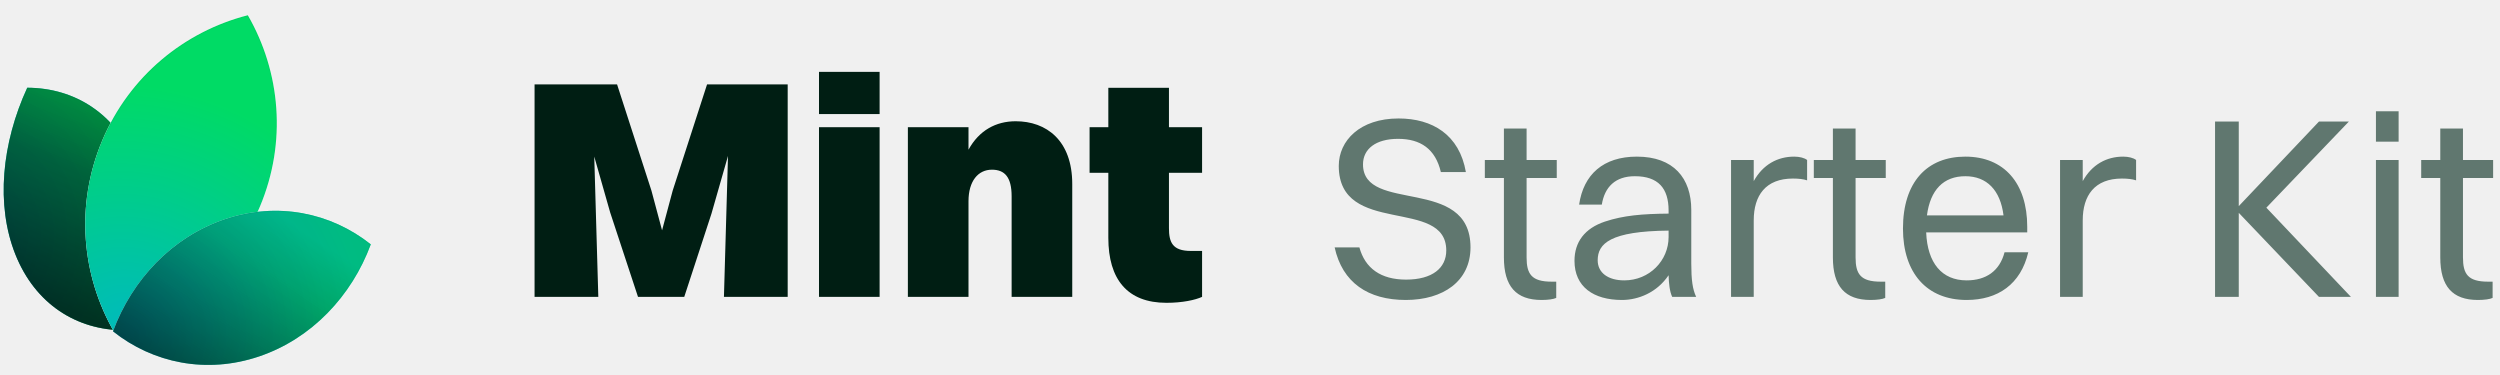
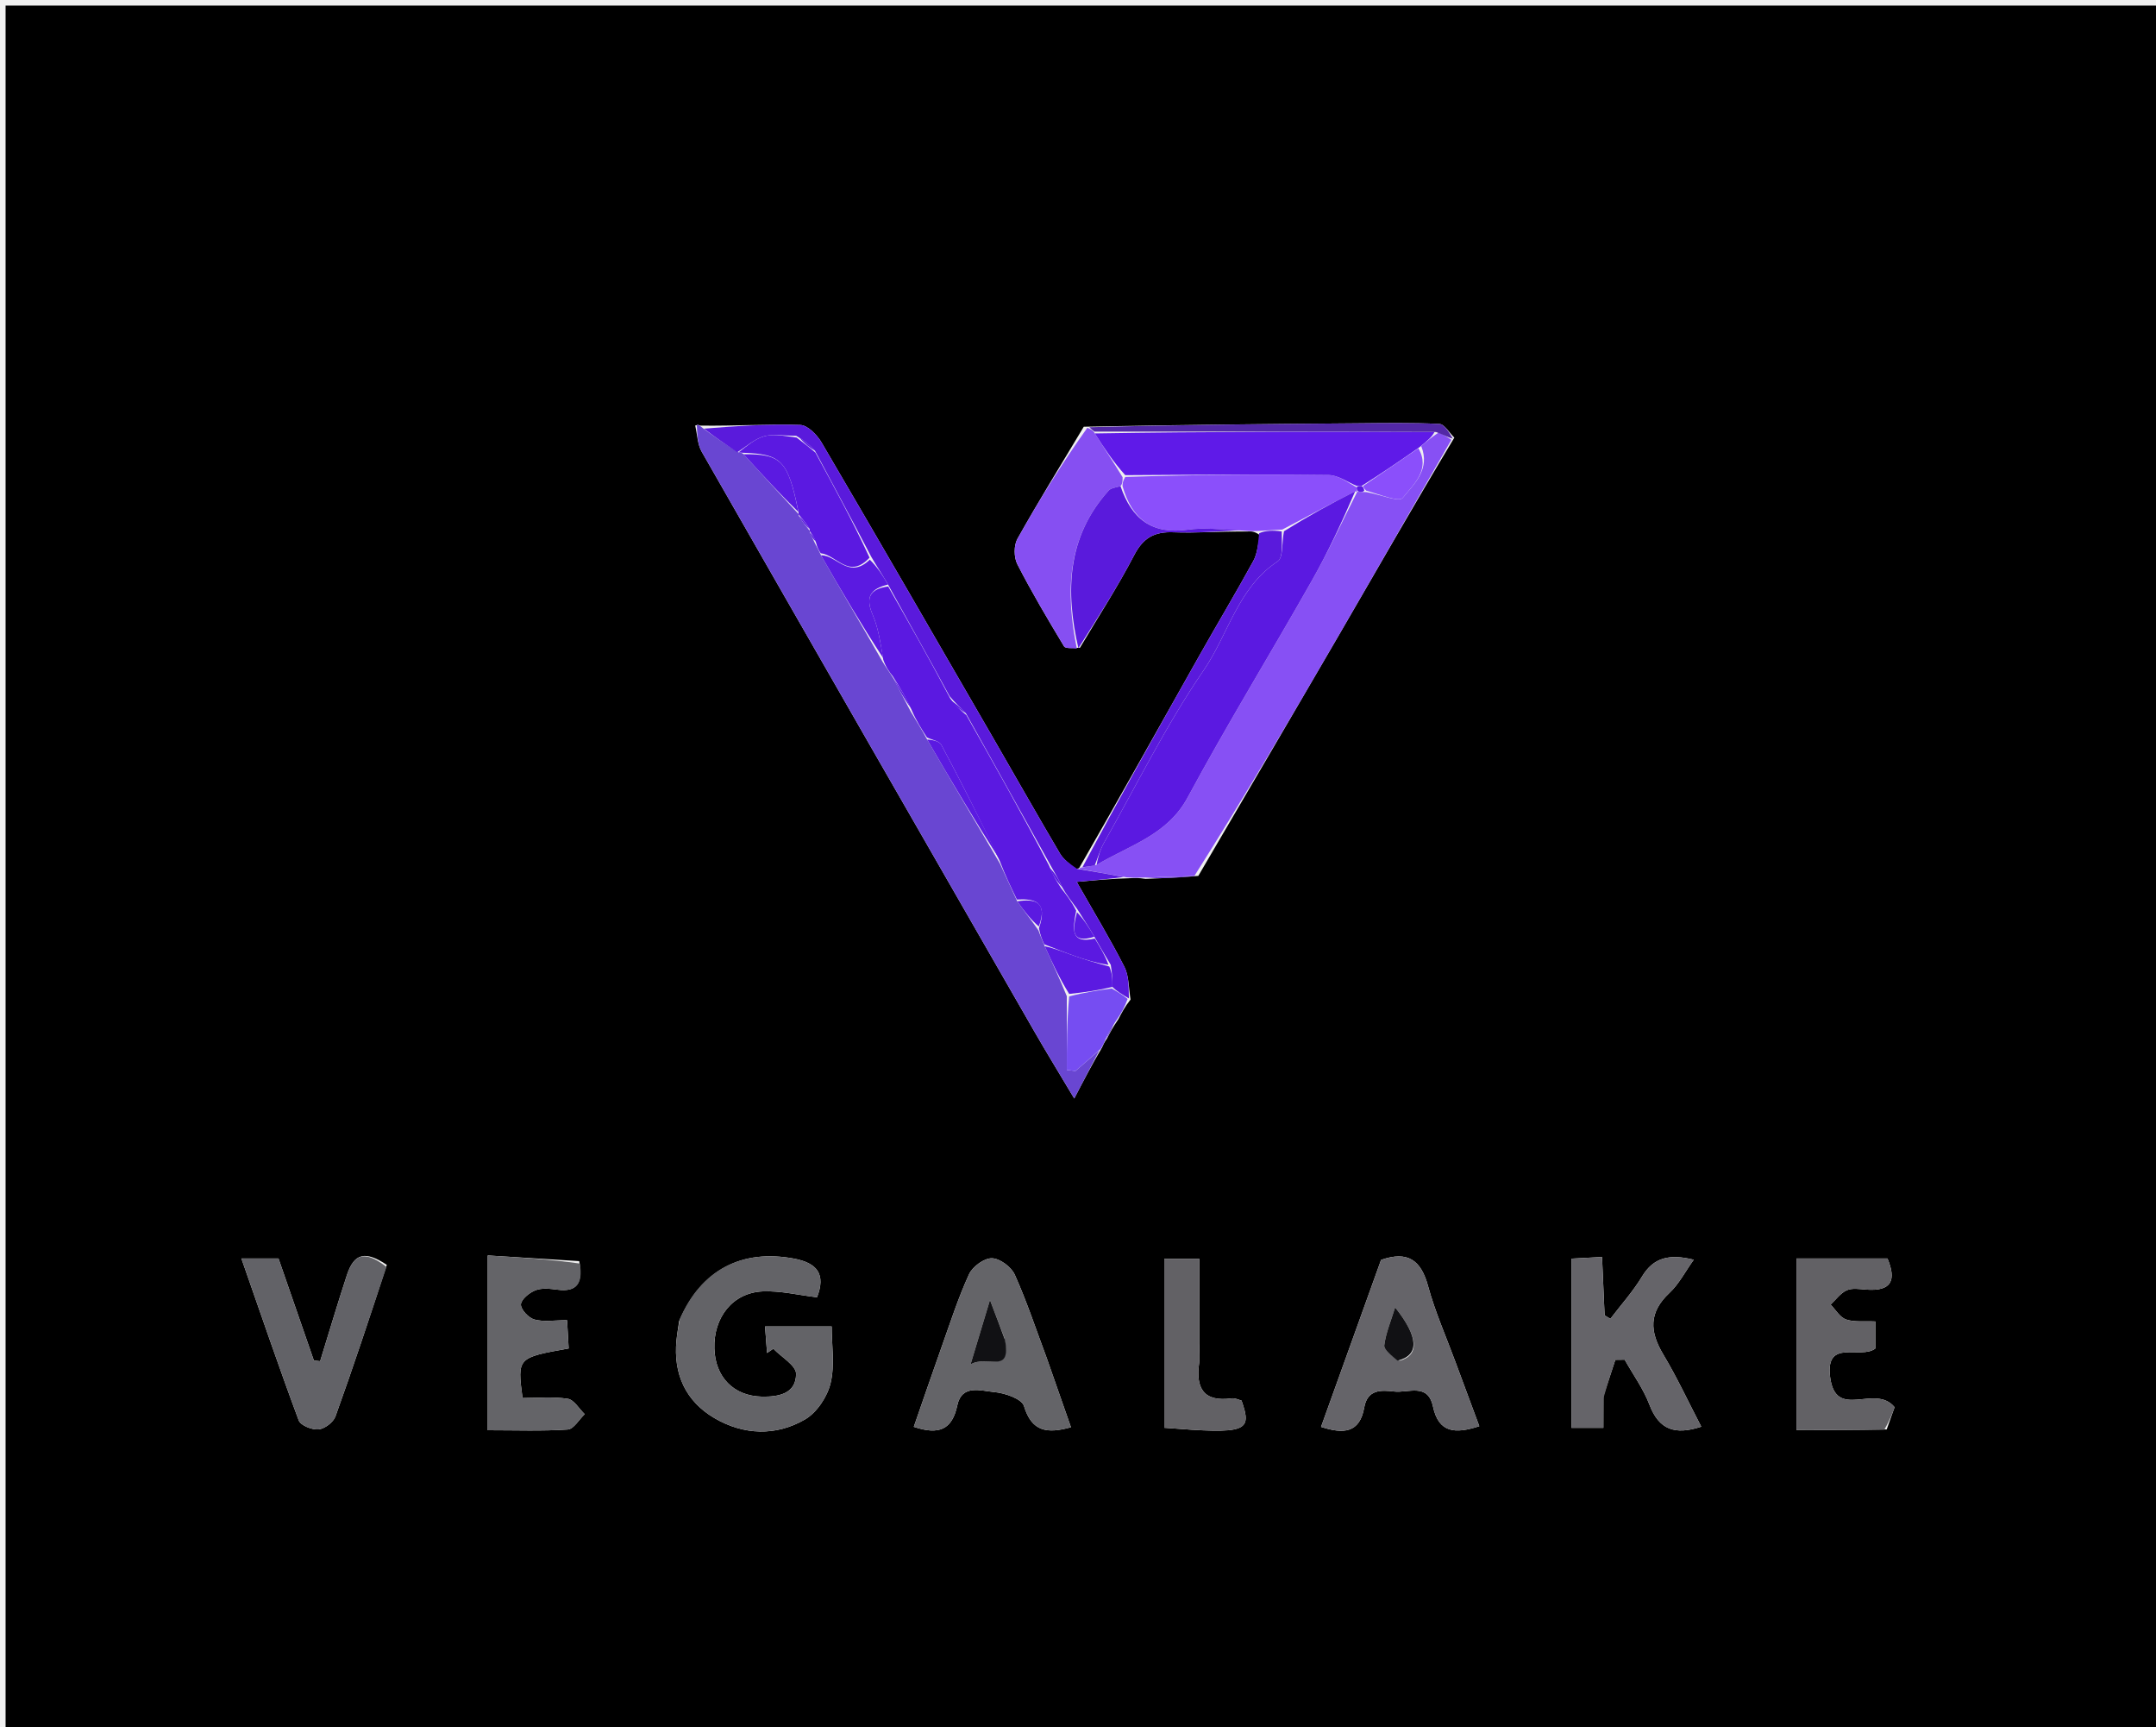
- <svg xmlns="http://www.w3.org/2000/svg" width="160" height="24" viewBox="0 0 160 24" fill="none">
-   <path d="M7.953 21.139C4.896 21.13 2.255 19.458 0.987 16.29C-0.28 13.121 0.109 9.163 1.744 5.615C4.801 5.624 7.442 7.296 8.71 10.465C9.977 13.633 9.588 17.591 7.953 21.139Z" fill="white" />
-   <path d="M7.953 21.139C4.896 21.13 2.255 19.458 0.987 16.29C-0.28 13.121 0.109 9.163 1.744 5.615C4.801 5.624 7.442 7.296 8.71 10.465C9.977 13.633 9.588 17.591 7.953 21.139Z" fill="url(#paint0_radial_115_86)" />
-   <path d="M7.953 21.139C4.896 21.13 2.255 19.458 0.987 16.29C-0.28 13.121 0.109 9.163 1.744 5.615C4.801 5.624 7.442 7.296 8.71 10.465C9.977 13.633 9.588 17.591 7.953 21.139Z" fill="black" fill-opacity="0.5" style="mix-blend-mode:hard-light" />
-   <path d="M7.953 21.139C4.896 21.13 2.255 19.458 0.987 16.29C-0.28 13.121 0.109 9.163 1.744 5.615C4.801 5.624 7.442 7.296 8.71 10.465C9.977 13.633 9.588 17.591 7.953 21.139Z" fill="url(#paint1_linear_115_86)" fill-opacity="0.5" style="mix-blend-mode:hard-light" />
-   <path d="M7.935 21.111C4.897 21.096 2.274 19.431 1.013 16.279C-0.248 13.124 0.136 9.182 1.762 5.643C4.8 5.659 7.423 7.324 8.684 10.476C9.945 13.63 9.561 17.572 7.935 21.111Z" stroke="url(#paint2_linear_115_86)" stroke-opacity="0.05" stroke-width="0.056" />
-   <path d="M7.31 21.257C11.354 20.221 14.884 17.375 16.628 13.236C18.373 9.097 17.945 4.587 15.86 0.976C11.816 2.012 8.287 4.858 6.542 8.998C4.797 13.137 5.225 17.646 7.31 21.257Z" fill="white" />
-   <path d="M7.31 21.257C11.354 20.221 14.884 17.375 16.628 13.236C18.373 9.097 17.945 4.587 15.86 0.976C11.816 2.012 8.287 4.858 6.542 8.998C4.797 13.137 5.225 17.646 7.31 21.257Z" fill="url(#paint3_radial_115_86)" />
-   <path d="M16.602 13.225C14.864 17.349 11.351 20.187 7.324 21.225C5.253 17.624 4.829 13.132 6.568 9.009C8.306 4.885 11.819 2.047 15.846 1.009C17.918 4.61 18.341 9.101 16.602 13.225Z" stroke="url(#paint4_linear_115_86)" stroke-opacity="0.05" stroke-width="0.056" />
-   <path d="M7.234 21.207C9.789 23.237 13.21 23.951 16.577 22.814C19.944 21.677 22.506 18.945 23.73 15.638C21.175 13.608 17.754 12.894 14.387 14.031C11.02 15.168 8.458 17.901 7.234 21.207Z" fill="white" />
-   <path d="M7.234 21.207C9.789 23.237 13.21 23.951 16.577 22.814C19.944 21.677 22.506 18.945 23.73 15.638C21.175 13.608 17.754 12.894 14.387 14.031C11.02 15.168 8.458 17.901 7.234 21.207Z" fill="url(#paint5_radial_115_86)" />
-   <path d="M7.234 21.207C9.789 23.237 13.21 23.951 16.577 22.814C19.944 21.677 22.506 18.945 23.73 15.638C21.175 13.608 17.754 12.894 14.387 14.031C11.02 15.168 8.458 17.901 7.234 21.207Z" fill="black" fill-opacity="0.2" style="mix-blend-mode:hard-light" />
-   <path d="M7.234 21.207C9.789 23.237 13.21 23.951 16.577 22.814C19.944 21.677 22.506 18.945 23.73 15.638C21.175 13.608 17.754 12.894 14.387 14.031C11.02 15.168 8.458 17.901 7.234 21.207Z" fill="url(#paint6_linear_115_86)" fill-opacity="0.5" style="mix-blend-mode:hard-light" />
-   <path d="M16.568 22.787C13.218 23.918 9.814 23.212 7.267 21.198C8.492 17.907 11.044 15.189 14.396 14.058C17.747 12.927 21.15 13.633 23.697 15.648C22.472 18.938 19.92 21.656 16.568 22.787Z" stroke="url(#paint7_linear_115_86)" stroke-opacity="0.05" stroke-width="0.056" />
-   <path d="M34.212 19V5.4H39.492L41.692 12.2L42.372 14.74L43.052 12.2L45.252 5.4H50.412V19H46.332L46.592 9.98L45.532 13.68L43.792 19H40.832L39.052 13.6L38.032 10.02L38.292 19H34.212ZM52.416 7.3V4.6H56.295V7.3H52.416ZM52.416 19V8.14H56.295V19H52.416ZM58.104 19V8.14H61.984V9.58C62.664 8.34 63.744 7.76 65.004 7.76C66.964 7.76 68.624 8.98 68.624 11.78V19H64.744V12.56C64.744 11.34 64.304 10.86 63.484 10.86C62.604 10.86 61.984 11.58 61.984 12.88V19H58.104ZM70.933 15.22V11.06H69.733V8.14H70.933V5.62H74.813V8.14H76.933V11.06H74.813V14.6C74.813 15.5 75.033 16.06 76.213 16.06H76.933V19C76.493 19.2 75.673 19.38 74.653 19.38C72.153 19.38 70.933 17.88 70.933 15.22Z" fill="#001E13" />
-   <path d="M87.232 10.519C87.232 13.687 94.112 11.229 94.112 15.832C94.112 17.994 92.364 19.198 89.971 19.198C87.562 19.198 85.912 18.093 85.417 15.832H87.001C87.364 17.169 88.371 17.895 89.987 17.895C91.671 17.895 92.561 17.152 92.561 16.03C92.561 12.598 85.681 15.155 85.681 10.618C85.681 9.001 87.034 7.582 89.509 7.582C91.671 7.582 93.403 8.621 93.816 11.014H92.215C91.868 9.529 90.912 8.886 89.476 8.886C88.057 8.886 87.232 9.529 87.232 10.519ZM96.25 16.476V11.393H95.029V10.239H96.25V8.226H97.702V10.239H99.632V11.393H97.702V16.476C97.702 17.532 98.015 18.026 99.302 18.026H99.599V19.066C99.434 19.148 99.071 19.198 98.659 19.198C97.025 19.198 96.25 18.323 96.25 16.476ZM102.516 13.093H101.064C101.345 11.162 102.615 10.024 104.76 10.024C107.103 10.024 108.242 11.393 108.242 13.44V16.888C108.242 17.895 108.324 18.521 108.555 19H107.021C106.856 18.654 106.806 18.142 106.79 17.614C106.047 18.72 104.859 19.198 103.803 19.198C101.988 19.198 100.767 18.357 100.767 16.69C100.767 15.486 101.427 14.611 102.714 14.182C103.902 13.786 105.107 13.687 106.79 13.671V13.473C106.79 12.053 106.13 11.278 104.628 11.278C103.374 11.278 102.698 11.971 102.516 13.093ZM102.252 16.657C102.252 17.465 102.929 17.944 103.952 17.944C105.569 17.944 106.79 16.674 106.79 15.172V14.759C103.061 14.793 102.252 15.585 102.252 16.657ZM110.787 19V10.239H112.239V11.591C112.833 10.519 113.774 10.024 114.83 10.024C115.176 10.024 115.49 10.107 115.655 10.239V11.542C115.407 11.46 115.094 11.427 114.747 11.427C112.998 11.427 112.239 12.515 112.239 14.1V19H110.787ZM117.305 16.476V11.393H116.084V10.239H117.305V8.226H118.757V10.239H120.688V11.393H118.757V16.476C118.757 17.532 119.071 18.026 120.358 18.026H120.655V19.066C120.49 19.148 120.127 19.198 119.714 19.198C118.081 19.198 117.305 18.323 117.305 16.476ZM129.809 16.145C129.33 18.192 127.862 19.198 125.865 19.198C123.324 19.198 121.79 17.482 121.79 14.627C121.79 11.658 123.324 10.024 125.783 10.024C128.258 10.024 129.743 11.723 129.743 14.512V14.875H123.275C123.357 16.838 124.281 17.944 125.865 17.944C127.103 17.944 127.977 17.35 128.291 16.145H129.809ZM125.783 11.278C124.38 11.278 123.539 12.152 123.324 13.786H128.225C128.027 12.169 127.152 11.278 125.783 11.278ZM131.843 19V10.239H133.295V11.591C133.889 10.519 134.829 10.024 135.885 10.024C136.232 10.024 136.545 10.107 136.71 10.239V11.542C136.463 11.46 136.149 11.427 135.803 11.427C134.054 11.427 133.295 12.515 133.295 14.1V19H131.843ZM141.763 19V7.78H143.281V13.192L148.413 7.78H150.327L145.047 13.291L150.459 19H148.413L143.281 13.621V19H141.763ZM152.06 9.067V7.12H153.512V9.067H152.06ZM152.06 19V10.239H153.512V19H152.06ZM156.178 16.476V11.393H154.957V10.239H156.178V8.226H157.63V10.239H159.56V11.393H157.63V16.476C157.63 17.532 157.943 18.026 159.23 18.026H159.527V19.066C159.362 19.148 158.999 19.198 158.587 19.198C156.953 19.198 156.178 18.323 156.178 16.476Z" fill="#002719" fill-opacity="0.6" />
-   <defs>
-     <radialGradient id="paint0_radial_115_86" cx="0" cy="0" r="1" gradientUnits="userSpaceOnUse" gradientTransform="translate(-3.00503 15.023) rotate(-10.029) scale(17.9572 17.784)">
-       <stop stop-color="#00B0BB" />
-       <stop offset="1" stop-color="#00DB65" />
-     </radialGradient>
-     <linearGradient id="paint1_linear_115_86" x1="7.39" y1="4.813" x2="1.63" y2="18.689" gradientUnits="userSpaceOnUse">
-       <stop stop-color="#18E299" />
-       <stop offset="1" />
-     </linearGradient>
-     <linearGradient id="paint2_linear_115_86" x1="7.948" y1="8.016" x2="1.761" y2="18.746" gradientUnits="userSpaceOnUse">
-       <stop />
-       <stop offset="1" stop-opacity="0" />
-     </linearGradient>
-     <radialGradient id="paint3_radial_115_86" cx="0" cy="0" r="1" gradientUnits="userSpaceOnUse" gradientTransform="translate(8.11404 20.8822) rotate(-75.7542) scale(21.6246 23.7772)">
-       <stop stop-color="#00BBBB" />
-       <stop offset="0.713" stop-color="#00DB65" />
-     </radialGradient>
-     <linearGradient id="paint4_linear_115_86" x1="7.602" y1="5.871" x2="15.556" y2="16.372" gradientUnits="userSpaceOnUse">
-       <stop />
-       <stop offset="1" stop-opacity="0" />
-     </linearGradient>
-     <radialGradient id="paint5_radial_115_86" cx="0" cy="0" r="1" gradientUnits="userSpaceOnUse" gradientTransform="translate(7.84537 21.5181) rotate(-20.3525) scale(18.5603 17.32)">
-       <stop stop-color="#00B0BB" />
-       <stop offset="1" stop-color="#00DB65" />
-     </radialGradient>
-     <linearGradient id="paint6_linear_115_86" x1="16.808" y1="13.007" x2="10.041" y2="22.994" gradientUnits="userSpaceOnUse">
-       <stop stop-color="#00B1BC" />
-       <stop offset="1" />
-     </linearGradient>
-     <linearGradient id="paint7_linear_115_86" x1="16.808" y1="13.007" x2="14.169" y2="23.841" gradientUnits="userSpaceOnUse">
-       <stop />
-       <stop offset="1" stop-opacity="0" />
-     </linearGradient>
-   </defs>
+ <svg xmlns="http://www.w3.org/2000/svg" version="1.1" id="Layer_1" x="0px" y="0px" width="100%" viewBox="0 0 386 309" enable-background="new 0 0 386 309" xml:space="preserve">
+   <path fill="#000000" opacity="1" stroke="none" d=" M267,310   C178,310 89.5,310 1,310   C1,207 1,104 1,1   C129.667,1 258.333,1 387,1   C387,104 387,207 387,310   C347.167,310 307.333,310 267,310  M200.227,182.432   C200.803,181.311 201.378,180.19 202.409,178.899   C202.067,176.933 202.163,174.745 201.3,173.044   C198.785,168.088 195.887,163.326 192.774,157.844   C196.376,157.518 198.961,157.284 202.524,157.178   C203.179,157.143 203.834,157.109 205.114,157.311   C208.004,157.199 210.894,157.087 214.54,156.772   C222.892,142.478 231.272,128.201 239.587,113.886   C246.383,102.185 253.1,90.438 260.376,78.33   C259.486,77.474 258.631,75.923 257.702,75.877   C252.753,75.631 247.785,75.729 242.824,75.768   C226.794,75.892 210.763,76.043 194.033,76.379   C190.042,83.05 185.954,89.666 182.155,96.444   C181.493,97.626 181.512,99.768 182.14,100.992   C184.709,106.003 187.594,110.855 190.5,115.682   C190.764,116.121 192.005,115.971 193.348,115.941   C196.616,110.429 200.108,105.034 203.062,99.358   C204.68,96.251 206.681,95.14 210.061,95.272   C214.153,95.432 218.263,95.102 223.33,95.128   C223.979,95.098 224.627,95.068 225.598,95.81   C225.214,97.347 225.131,99.049 224.395,100.395   C221.303,106.053 217.976,111.583 214.808,117.201   C207.672,129.853 200.58,142.53 193.251,155.289   C193.251,155.289 193.235,155.526 192.421,155.487   C191.531,154.596 190.408,153.843 189.788,152.793   C185.826,146.082 181.987,139.298 178.083,132.552   C167.781,114.753 157.499,96.942 147.092,79.204   C146.287,77.832 144.597,76.104 143.27,76.062   C137.492,75.878 131.695,76.256 125.414,76.181   C125.238,76.131 125.061,76.081 124.949,76.043   C124.949,76.043 125.127,75.99 124.463,76.165   C124.838,77.74 124.866,79.514 125.637,80.862   C145.435,115.473 165.304,150.042 185.179,184.608   C187.299,188.295 189.528,191.92 192.328,196.617   C194.166,193.093 195.501,190.534 197.318,187.464   C197.499,187.038 197.681,186.612 198.235,185.804   C198.717,184.852 199.2,183.899 200.227,182.432  M121.596,236.433   C121.434,237.583 121.231,238.73 121.117,239.885   C120.516,245.94 122.77,250.818 127.947,253.841   C133.138,256.873 138.922,257.082 144.123,254.06   C146.248,252.825 148.123,249.996 148.706,247.556   C149.485,244.29 148.899,240.698 148.899,237.416   C144.722,237.416 141.015,237.416 136.971,237.416   C137.115,239.319 137.222,240.742 137.33,242.165   C137.705,241.91 138.08,241.656 138.455,241.402   C139.892,242.898 142.525,244.392 142.528,245.891   C142.534,249.473 139.371,250.051 136.335,249.974   C131.343,249.848 128.059,246.486 127.898,241.389   C127.72,235.791 131.183,231.376 136.539,231.141   C139.741,231 142.985,231.808 146.273,232.196   C147.874,228.101 146.352,226.053 142.126,225.27   C132.853,223.551 125.566,227.208 121.596,236.433  M287.074,249.856   C287.783,247.698 288.492,245.541 289.201,243.384   C289.759,243.377 290.318,243.37 290.877,243.364   C292.383,246.042 294.234,248.59 295.316,251.43   C297.022,255.906 299.87,256.909 304.589,255.356   C302.259,250.884 300.242,246.529 297.787,242.436   C295.329,238.338 295.163,234.893 298.885,231.418   C300.585,229.83 301.702,227.618 303.241,225.469   C298.903,224.411 296.058,225.033 293.98,228.488   C292.363,231.175 290.219,233.545 288.309,236.056   C287.965,235.846 287.622,235.635 287.279,235.425   C287.131,232.042 286.983,228.66 286.822,224.984   C284.689,225.098 283.103,225.183 281.344,225.277   C281.344,235.536 281.344,245.431 281.344,255.56   C283.353,255.56 285.036,255.56 287.061,255.56   C287.061,253.678 287.061,252.198 287.074,249.856  M260.576,243.773   C258.912,239.253 256.933,234.819 255.672,230.189   C254.418,225.586 252.085,223.821 247.259,225.503   C243.737,235.302 240.159,245.255 236.515,255.391   C240.583,256.723 243.443,256.467 244.247,251.907   C244.82,248.66 247.283,248.783 249.602,249.06   C252.107,249.36 255.639,247.459 256.553,251.733   C257.574,256.511 260.545,256.673 264.846,255.268   C263.469,251.559 262.159,248.031 260.576,243.773  M187.381,243.016   C185.519,238.041 183.848,232.981 181.677,228.146   C181.054,226.759 178.996,225.234 177.574,225.212   C176.188,225.19 174.12,226.71 173.492,228.077   C171.557,232.286 170.137,236.734 168.576,241.11   C166.883,245.858 165.255,250.629 163.603,255.38   C168.158,256.924 170.48,255.83 171.386,251.548   C172.201,247.694 175.639,248.95 177.982,249.156   C179.896,249.324 182.936,250.362 183.331,251.665   C184.725,256.264 187.465,256.646 191.739,255.456   C190.355,251.484 189.007,247.616 187.381,243.016  M337.785,255.846   C338.371,254.194 338.958,252.543 339.196,251.871   C335.664,247.553 328.617,254.416 327.643,246.391   C326.805,239.49 333.157,243.395 335.749,241.362   C335.749,239.852 335.749,238.302 335.749,236.523   C333.741,236.428 331.994,236.676 330.505,236.167   C329.408,235.791 328.649,234.427 327.74,233.503   C328.687,232.622 329.504,231.451 330.622,230.945   C331.594,230.506 332.914,230.723 334.067,230.814   C338.758,231.185 339.514,229.064 337.923,225.247   C332.423,225.247 327.166,225.247 321.63,225.247   C321.63,235.537 321.63,245.539 321.63,255.962   C327.005,255.962 331.962,255.962 337.785,255.846  M69.254,226.392   C65.385,223.822 63.402,224.283 62.098,228.255   C60.423,233.354 58.904,238.505 57.318,243.633   C56.944,243.594 56.569,243.556 56.195,243.517   C54.087,237.44 51.98,231.363 49.861,225.254   C47.732,225.254 45.809,225.254 43.221,225.254   C46.708,235.228 49.962,244.777 53.483,254.227   C53.82,255.132 55.865,255.952 57.024,255.842   C58.129,255.737 59.68,254.566 60.06,253.512   C63.212,244.763 66.137,235.933 69.254,226.392  M103.701,225.723   C98.336,225.391 92.971,225.058 87.319,224.708   C87.319,235.556 87.319,245.557 87.319,255.994   C92.399,255.994 97.038,256.17 101.645,255.863   C102.714,255.792 103.673,254.074 104.682,253.115   C103.677,252.153 102.771,250.533 101.645,250.362   C98.959,249.954 96.168,250.23 93.55,250.23   C92.601,242.998 92.601,242.998 101.811,241.355   C101.728,239.871 101.643,238.344 101.529,236.3   C99.248,236.3 97.356,236.633 95.679,236.177   C94.639,235.895 93.226,234.39 93.259,233.48   C93.292,232.569 94.777,231.357 95.878,230.934   C97.04,230.487 98.52,230.666 99.827,230.836   C103.192,231.273 104.418,229.798 103.701,225.723  M214.709,240.466   C214.709,235.41 214.709,230.355 214.709,225.298   C212.033,225.298 210.291,225.298 208.44,225.298   C208.44,235.61 208.44,245.599 208.44,255.548   C223.179,256.707 224.25,256.312 222.276,250.678   C221.761,250.554 221.108,250.204 220.515,250.286   C215.457,250.987 214.049,248.444 214.694,243.935   C214.81,243.122 214.71,242.279 214.709,240.466  z" />
+   <path fill="#6946D2" opacity="1" stroke="none" d=" M196.836,187.975   C195.501,190.534 194.166,193.093 192.328,196.617   C189.528,191.92 187.299,188.295 185.179,184.608   C165.304,150.042 145.435,115.473 125.637,80.862   C124.866,79.514 124.838,77.74 124.756,76.09   C125.048,76.015 124.884,76.031 124.884,76.031   C125.061,76.081 125.238,76.131 125.793,76.597   C128.112,78.324 130.051,79.636 132.221,80.979   C132.452,81.01 132.916,81.035 133.123,81.301   C136.541,85.057 139.753,88.546 142.975,92.016   C142.986,91.996 142.952,92.032 143.017,92.338   C143.71,93.442 144.337,94.239 144.972,95.017   C144.981,94.997 144.951,95.035 145.008,95.314   C145.341,96.087 145.616,96.581 145.961,97.347   C146.333,98.088 146.635,98.556 146.983,99.386   C150.666,105.845 154.303,111.943 157.971,118.364   C158.618,119.477 159.235,120.267 159.939,121.397   C161.001,123.503 161.975,125.27 163.048,127.343   C164.084,129.098 165.021,130.547 165.99,132.359   C170.322,139.87 174.622,147.017 178.995,154.504   C180.065,156.896 181.063,158.948 182.125,161.332   C183.423,163.175 184.657,164.687 185.915,166.509   C186.28,167.553 186.621,168.288 187.047,169.361   C188.423,172.422 189.713,175.146 190.999,178.314   C190.996,183.008 190.996,187.257 190.996,191.505   C191.512,191.568 192.027,191.631 192.543,191.694   C193.974,190.454 195.405,189.215 196.836,187.975  z" />
+   <path fill="#8750F4" opacity="1" stroke="none" d=" M259.853,78.711   C253.1,90.438 246.383,102.185 239.587,113.886   C231.272,128.201 222.892,142.478 213.823,156.806   C210.234,156.918 207.361,156.996 204.489,157.074   C203.834,157.109 203.179,157.143 201.671,157.029   C198.29,156.429 195.763,155.977 193.235,155.526   C193.235,155.526 193.251,155.289 193.68,155.268   C194.74,155.13 195.371,155.014 196.328,154.803   C202.35,151.235 209.01,149.452 212.633,142.736   C219.723,129.588 227.559,116.845 234.921,103.841   C237.841,98.682 240.322,93.274 243.002,87.991   C243.002,88.002 242.98,88 243.316,88.032   C243.879,88.058 244.104,88.052 244.657,88.082   C247.111,88.516 250.481,89.925 251.133,89.123   C253.126,86.674 256.133,84.011 254.445,79.834   C255.534,78.9 256.415,78.169 257.565,77.417   C258.506,77.834 259.18,78.273 259.853,78.711  z" />
+   <path fill="#636367" opacity="1" stroke="none" d=" M121.73,236.051   C125.566,227.208 132.853,223.551 142.126,225.27   C146.352,226.053 147.874,228.101 146.273,232.196   C142.985,231.808 139.741,231 136.539,231.141   C131.183,231.376 127.72,235.791 127.898,241.389   C128.059,246.486 131.343,249.848 136.335,249.974   C139.371,250.051 142.534,249.473 142.528,245.891   C142.525,244.392 139.892,242.898 138.455,241.402   C138.08,241.656 137.705,241.91 137.33,242.165   C137.222,240.742 137.115,239.319 136.971,237.416   C141.015,237.416 144.722,237.416 148.899,237.416   C148.899,240.698 149.485,244.29 148.706,247.556   C148.123,249.996 146.248,252.825 144.123,254.06   C138.922,257.082 133.138,256.873 127.947,253.841   C122.77,250.818 120.516,245.94 121.117,239.885   C121.231,238.73 121.434,237.583 121.73,236.051  z" />
+   <path fill="#656469" opacity="1" stroke="none" d=" M287.067,250.287   C287.061,252.198 287.061,253.678 287.061,255.56   C285.036,255.56 283.353,255.56 281.344,255.56   C281.344,245.431 281.344,235.536 281.344,225.277   C283.103,225.183 284.689,225.098 286.822,224.984   C286.983,228.66 287.131,232.042 287.279,235.425   C287.622,235.635 287.965,235.846 288.309,236.056   C290.219,233.545 292.363,231.175 293.98,228.488   C296.058,225.033 298.903,224.411 303.241,225.469   C301.702,227.618 300.585,229.83 298.885,231.418   C295.163,234.893 295.329,238.338 297.787,242.436   C300.242,246.529 302.259,250.884 304.589,255.356   C299.87,256.909 297.022,255.906 295.316,251.43   C294.234,248.59 292.383,246.042 290.877,243.364   C290.318,243.37 289.759,243.377 289.201,243.384   C288.492,245.541 287.783,247.698 287.067,250.287  z" />
+   <path fill="#656469" opacity="1" stroke="none" d=" M260.712,244.137   C262.159,248.031 263.469,251.559 264.846,255.268   C260.545,256.673 257.574,256.511 256.553,251.733   C255.639,247.459 252.107,249.36 249.602,249.06   C247.283,248.783 244.82,248.66 244.247,251.907   C243.443,256.467 240.583,256.723 236.515,255.391   C240.159,245.255 243.737,235.302 247.259,225.503   C252.085,223.821 254.418,225.586 255.672,230.189   C256.933,234.819 258.912,239.253 260.712,244.137  M250.575,243.551   C254.182,242.563 253.986,239.286 249.777,234.009   C249.043,236.4 248.122,238.552 247.834,240.785   C247.73,241.595 249.138,242.599 250.575,243.551  z" />
+   <path fill="#646468" opacity="1" stroke="none" d=" M187.52,243.382   C189.007,247.616 190.355,251.484 191.739,255.456   C187.465,256.646 184.725,256.264 183.331,251.665   C182.936,250.362 179.896,249.324 177.982,249.156   C175.639,248.95 172.201,247.694 171.386,251.548   C170.48,255.83 168.158,256.924 163.603,255.38   C165.255,250.629 166.883,245.858 168.576,241.11   C170.137,236.734 171.557,232.286 173.492,228.077   C174.12,226.71 176.188,225.19 177.574,225.212   C178.996,225.234 181.054,226.759 181.677,228.146   C183.848,232.981 185.519,238.041 187.52,243.382  M179.836,239.496   C179.153,237.705 178.471,235.914 177.239,232.681   C175.933,237.01 175.047,239.949 173.76,244.216   C176.737,242.426 181.094,246.147 179.836,239.496  z" />
+   <path fill="#626165" opacity="1" stroke="none" d=" M337.352,255.904   C331.962,255.962 327.005,255.962 321.63,255.962   C321.63,245.539 321.63,235.537 321.63,225.247   C327.166,225.247 332.423,225.247 337.923,225.247   C339.514,229.064 338.758,231.185 334.067,230.814   C332.914,230.723 331.594,230.506 330.622,230.945   C329.504,231.451 328.687,232.622 327.74,233.503   C328.649,234.427 329.408,235.791 330.505,236.167   C331.994,236.676 333.741,236.428 335.749,236.523   C335.749,238.302 335.749,239.852 335.749,241.362   C333.157,243.395 326.805,239.49 327.643,246.391   C328.617,254.416 335.664,247.553 339.196,251.871   C338.958,252.543 338.371,254.194 337.352,255.904  z" />
+   <path fill="#626267" opacity="1" stroke="none" d=" M69.192,226.76   C66.137,235.933 63.212,244.763 60.06,253.512   C59.68,254.566 58.129,255.737 57.024,255.842   C55.865,255.952 53.82,255.132 53.483,254.227   C49.962,244.777 46.708,235.228 43.221,225.254   C45.809,225.254 47.732,225.254 49.861,225.254   C51.98,231.363 54.087,237.44 56.195,243.517   C56.569,243.556 56.944,243.594 57.318,243.633   C58.904,238.505 60.423,233.354 62.098,228.255   C63.402,224.283 65.385,223.822 69.192,226.76  z" />
+   <path fill="#646468" opacity="1" stroke="none" d=" M103.813,226.156   C104.418,229.798 103.192,231.273 99.827,230.836   C98.52,230.666 97.04,230.487 95.878,230.934   C94.777,231.357 93.292,232.569 93.259,233.48   C93.226,234.39 94.639,235.895 95.679,236.177   C97.356,236.633 99.248,236.3 101.529,236.3   C101.643,238.344 101.728,239.871 101.811,241.355   C92.601,242.998 92.601,242.998 93.55,250.23   C96.168,250.23 98.959,249.954 101.645,250.362   C102.771,250.533 103.677,252.153 104.682,253.115   C103.673,254.074 102.714,255.792 101.645,255.863   C97.038,256.17 92.399,255.994 87.319,255.994   C87.319,245.557 87.319,235.556 87.319,224.708   C92.971,225.058 98.336,225.391 103.813,226.156  z" />
+   <path fill="#5A1ADC" opacity="1" stroke="none" d=" M192.828,155.506   C195.763,155.977 198.29,156.429 201.182,156.965   C198.961,157.284 196.376,157.518 192.774,157.844   C195.887,163.326 198.785,168.088 201.3,173.044   C202.163,174.745 202.067,176.933 202.113,178.708   C200.893,177.985 199.969,177.454 199.165,176.642   C199.193,175.239 199.101,174.115 198.864,172.697   C197.817,170.93 196.916,169.457 195.936,167.664   C194.908,165.894 193.958,164.445 192.865,162.714   C191.819,161.293 190.915,160.152 190.158,158.778   C189.544,157.361 188.783,156.177 187.944,154.642   C182.914,145.522 177.962,136.754 172.928,127.669   C171.903,126.565 170.96,125.777 170.007,124.607   C166.337,117.806 162.678,111.386 158.99,104.625   C157.978,102.853 156.995,101.422 155.97,99.633   C152.616,93.183 149.303,87.092 145.912,80.681   C144.89,79.576 143.945,78.789 142.545,78.002   C140.292,78.002 138.381,77.621 136.728,78.11   C135.019,78.615 133.559,79.966 131.991,80.947   C130.051,79.636 128.112,78.324 126.039,76.721   C131.695,76.256 137.492,75.878 143.27,76.062   C144.597,76.104 146.287,77.832 147.092,79.204   C157.499,96.942 167.781,114.753 178.083,132.552   C181.987,139.298 185.826,146.082 189.788,152.793   C190.408,153.843 191.531,154.596 192.828,155.506  z" />
+   <path fill="#864FF2" opacity="1" stroke="none" d=" M192.792,116.095   C192.005,115.971 190.764,116.121 190.5,115.682   C187.594,110.855 184.709,106.003 182.14,100.992   C181.512,99.768 181.493,97.626 182.155,96.444   C185.954,89.666 190.042,83.05 194.668,76.569   C195.518,76.923 195.732,77.087 196.019,77.577   C197.724,80.303 199.355,82.703 200.989,85.42   C200.983,86.159 200.975,86.581 200.609,87.015   C199.659,87.273 198.89,87.361 198.501,87.792   C191.019,96.088 190.722,105.857 192.792,116.095  z" />
+   <path fill="#8B4FFB" opacity="1" stroke="none" d=" M200.967,87.004   C200.975,86.581 200.983,86.159 201.457,85.364   C213.913,84.972 225.904,84.874 237.893,85.027   C239.577,85.049 241.245,86.299 242.898,87.238   C242.91,87.663 242.945,87.832 242.98,88   C242.98,88 243.002,88.002 242.625,87.951   C238.159,90.183 234.07,92.466 229.581,94.781   C227.88,94.888 226.578,94.963 225.276,95.038   C224.627,95.068 223.979,95.098 222.458,94.968   C218.612,94.782 215.586,94.391 212.673,94.804   C206.283,95.709 202.644,92.942 200.967,87.004  z" />
+   <path fill="#626165" opacity="1" stroke="none" d=" M214.71,240.958   C214.71,242.279 214.81,243.122 214.694,243.935   C214.049,248.444 215.457,250.987 220.515,250.286   C221.108,250.204 221.761,250.554 222.276,250.678   C224.25,256.312 223.179,256.707 208.44,255.548   C208.44,245.599 208.44,235.61 208.44,225.298   C210.291,225.298 212.033,225.298 214.709,225.298   C214.709,230.355 214.709,235.41 214.71,240.958  z" />
+   <path fill="#5A1ADC" opacity="1" stroke="none" d=" M200.609,87.015   C202.644,92.942 206.283,95.709 212.673,94.804   C215.586,94.391 218.612,94.782 221.976,94.896   C218.263,95.102 214.153,95.432 210.061,95.272   C206.681,95.14 204.68,96.251 203.062,99.358   C200.108,105.034 196.616,110.429 193.07,116.018   C190.722,105.857 191.019,96.088 198.501,87.792   C198.89,87.361 199.659,87.273 200.609,87.015  z" />
+   <path fill="#5A1ADC" opacity="1" stroke="none" d=" M225.437,95.424   C226.578,94.963 227.88,94.888 229.476,95.117   C229.464,97.155 229.763,99.81 228.753,100.475   C221.621,105.166 219.93,113.503 215.515,119.943   C208.81,129.724 203.509,140.47 197.662,150.834   C196.949,152.098 196.547,153.538 196.001,154.897   C195.371,155.014 194.74,155.13 193.79,155.222   C200.58,142.53 207.672,129.853 214.808,117.201   C217.976,111.583 221.303,106.053 224.395,100.395   C225.131,99.049 225.214,97.347 225.437,95.424  z" />
+   <path fill="#764DF2" opacity="1" stroke="none" d=" M199.044,176.922   C199.969,177.454 200.893,177.985 201.886,178.793   C201.378,180.19 200.803,181.311 199.719,182.842   C198.762,184.23 198.312,185.208 197.862,186.186   C197.681,186.612 197.499,187.038 197.077,187.72   C195.405,189.215 193.974,190.454 192.543,191.694   C192.027,191.631 191.512,191.568 190.996,191.505   C190.996,187.257 190.996,183.008 191.418,178.345   C194.241,177.595 196.643,177.259 199.044,176.922  z" />
+   <path fill="#5328A7" opacity="1" stroke="none" d=" M195.947,77.252   C195.732,77.087 195.518,76.923 195.018,76.471   C210.763,76.043 226.794,75.892 242.824,75.768   C247.785,75.729 252.753,75.631 257.702,75.877   C258.631,75.923 259.486,77.474 260.114,78.521   C259.18,78.273 258.506,77.834 257.076,77.32   C236.194,77.246 216.07,77.249 195.947,77.252  z" />
+   <path fill="#5A1ADC" opacity="1" stroke="none" d=" M204.801,157.193   C207.361,156.996 210.234,156.918 213.445,156.908   C210.894,157.087 208.004,157.199 204.801,157.193  z" />
+   <path fill="#6946D2" opacity="1" stroke="none" d=" M198.049,185.995   C198.312,185.208 198.762,184.23 199.447,183.098   C199.2,183.899 198.717,184.852 198.049,185.995  z" />
+   <path fill="#5A1ADC" opacity="1" stroke="none" d=" M124.917,76.037   C124.884,76.031 125.048,76.015 125.087,76.003   C125.127,75.99 124.949,76.043 124.917,76.037  z" />
+   <path fill="#5B19E1" opacity="1" stroke="none" d=" M196.014,167.985   C196.916,169.457 197.817,170.93 198.458,172.697   C196.282,172.372 194.353,171.791 192.455,171.122   C190.607,170.47 188.791,169.726 186.961,169.023   C186.621,168.288 186.28,167.553 186.006,166.137   C187.654,161.343 185.243,160.825 182.061,161   C181.063,158.948 180.065,156.896 178.989,154.102   C175.473,146.667 172.082,139.948 168.53,133.316   C168.156,132.617 166.838,132.424 165.958,131.996   C165.021,130.547 164.084,129.098 163.212,127.084   C162.134,124.698 160.993,122.878 159.851,121.057   C159.235,120.267 158.618,119.477 158.138,118.088   C157.622,115.005 157.255,112.397 156.249,110.066   C154.882,106.899 155.778,105.409 159.018,104.967   C162.678,111.386 166.337,117.806 170.081,124.928   C171.114,126.415 172.062,127.2 173.01,127.985   C177.962,136.754 182.914,145.522 187.824,154.927   C188.525,156.713 189.268,157.862 190.011,159.011   C190.915,160.152 191.819,161.293 192.673,162.995   C192.039,166.346 191.637,168.996 196.014,167.985  z" />
+   <path fill="#5B19E1" opacity="1" stroke="none" d=" M145.99,81   C149.303,87.092 152.616,93.183 155.682,99.809   C151.999,103.782 149.789,99.338 146.937,99.024   C146.635,98.556 146.333,98.088 146.106,97.143   C145.772,96.122 145.361,95.579 144.951,95.035   C144.951,95.035 144.981,94.997 144.95,94.682   C144.263,93.589 143.608,92.811 142.952,92.032   C142.952,92.032 142.986,91.996 142.955,91.625   C141.078,82.427 139.93,81.255 132.916,81.035   C132.916,81.035 132.452,81.01 132.221,80.979   C133.559,79.966 135.019,78.615 136.728,78.11   C138.381,77.621 140.292,78.002 142.624,78.32   C144.102,79.426 145.046,80.213 145.99,81  z" />
+   <path fill="#5B1AE1" opacity="1" stroke="none" d=" M146.983,99.386   C149.789,99.338 151.999,103.782 155.723,100.168   C156.995,101.422 157.978,102.853 158.99,104.625   C155.778,105.409 154.882,106.899 156.249,110.066   C157.255,112.397 157.622,115.005 158.108,117.765   C154.303,111.943 150.666,105.845 146.983,99.386  z" />
+   <path fill="#5B1AE1" opacity="1" stroke="none" d=" M187.047,169.361   C188.791,169.726 190.607,170.47 192.455,171.122   C194.353,171.791 196.282,172.372 198.603,172.991   C199.101,174.115 199.193,175.239 199.165,176.642   C196.643,177.259 194.241,177.595 191.421,177.9   C189.713,175.146 188.423,172.422 187.047,169.361  z" />
+   <path fill="#5B1AE1" opacity="1" stroke="none" d=" M165.99,132.359   C166.838,132.424 168.156,132.617 168.53,133.316   C172.082,139.948 175.473,146.667 178.917,153.762   C174.622,147.017 170.322,139.87 165.99,132.359  z" />
+   <path fill="#5B1AE1" opacity="1" stroke="none" d=" M133.123,81.301   C139.93,81.255 141.078,82.427 142.944,91.644   C139.753,88.546 136.541,85.057 133.123,81.301  z" />
+   <path fill="#5B1AE1" opacity="1" stroke="none" d=" M182.125,161.332   C185.243,160.825 187.654,161.343 185.982,165.827   C184.657,164.687 183.423,163.175 182.125,161.332  z" />
+   <path fill="#5B1AE1" opacity="1" stroke="none" d=" M159.939,121.397   C160.993,122.878 162.134,124.698 163.113,126.777   C161.975,125.27 161.001,123.503 159.939,121.397  z" />
+   <path fill="#5B1AE1" opacity="1" stroke="none" d=" M143.017,92.338   C143.608,92.811 144.263,93.589 144.941,94.702   C144.337,94.239 143.71,93.442 143.017,92.338  z" />
+   <path fill="#5B1AE1" opacity="1" stroke="none" d=" M145.008,95.314   C145.361,95.579 145.772,96.122 146.037,96.87   C145.616,96.581 145.341,96.087 145.008,95.314  z" />
+   <path fill="#5B19E1" opacity="1" stroke="none" d=" M196.328,154.803   C196.547,153.538 196.949,152.098 197.662,150.834   C203.509,140.47 208.81,129.724 215.515,119.943   C219.93,113.503 221.621,105.166 228.753,100.475   C229.763,99.81 229.464,97.155 229.875,95.085   C234.07,92.466 238.159,90.183 242.625,87.94   C240.322,93.274 237.841,98.682 234.921,103.841   C227.559,116.845 219.723,129.588 212.633,142.736   C209.01,149.452 202.35,151.235 196.328,154.803  z" />
+   <path fill="#5F1AE8" opacity="1" stroke="none" d=" M196.019,77.577   C216.07,77.249 236.194,77.246 256.807,77.34   C256.415,78.169 255.534,78.9 254.151,80.037   C250.444,82.624 247.24,84.806 243.757,86.989   C243.292,86.986 243.106,86.983 242.92,86.981   C241.245,86.299 239.577,85.049 237.893,85.027   C225.904,84.874 213.913,84.972 201.455,85.047   C199.355,82.703 197.724,80.303 196.019,77.577  z" />
+   <path fill="#8B4FFB" opacity="1" stroke="none" d=" M244.036,86.989   C247.24,84.806 250.444,82.624 253.942,80.239   C256.133,84.011 253.126,86.674 251.133,89.123   C250.481,89.925 247.111,88.516 244.585,87.817   C244.136,87.34 244.086,87.164 244.036,86.989  z" />
+   <path fill="#5B19E1" opacity="1" stroke="none" d=" M243.757,86.989   C244.086,87.164 244.136,87.34 244.257,87.781   C244.104,88.052 243.879,88.058 243.316,88.032   C242.945,87.832 242.91,87.663 242.898,87.238   C243.106,86.983 243.292,86.986 243.757,86.989  z" />
+   <path fill="#111114" opacity="1" stroke="none" d=" M250.216,243.533   C249.138,242.599 247.73,241.595 247.834,240.785   C248.122,238.552 249.043,236.4 249.777,234.009   C253.986,239.286 254.182,242.563 250.216,243.533  z" />
+   <path fill="#111114" opacity="1" stroke="none" d=" M179.933,239.839   C181.094,246.147 176.737,242.426 173.76,244.216   C175.047,239.949 175.933,237.01 177.239,232.681   C178.471,235.914 179.153,237.705 179.933,239.839  z" />
+   <path fill="#5B1AE1" opacity="1" stroke="none" d=" M195.936,167.664   C191.637,168.996 192.039,166.346 192.816,163.276   C193.958,164.445 194.908,165.894 195.936,167.664  z" />
+   <path fill="#5B1AE1" opacity="1" stroke="none" d=" M190.158,158.778   C189.268,157.862 188.525,156.713 187.902,155.278   C188.783,156.177 189.544,157.361 190.158,158.778  z" />
+   <path fill="#5B1AE1" opacity="1" stroke="none" d=" M172.928,127.669   C172.062,127.2 171.114,126.415 170.092,125.31   C170.96,125.777 171.903,126.565 172.928,127.669  z" />
+   <path fill="#5B1AE1" opacity="1" stroke="none" d=" M145.912,80.681   C145.046,80.213 144.102,79.426 143.079,78.32   C143.945,78.789 144.89,79.576 145.912,80.681  z" />
</svg>
